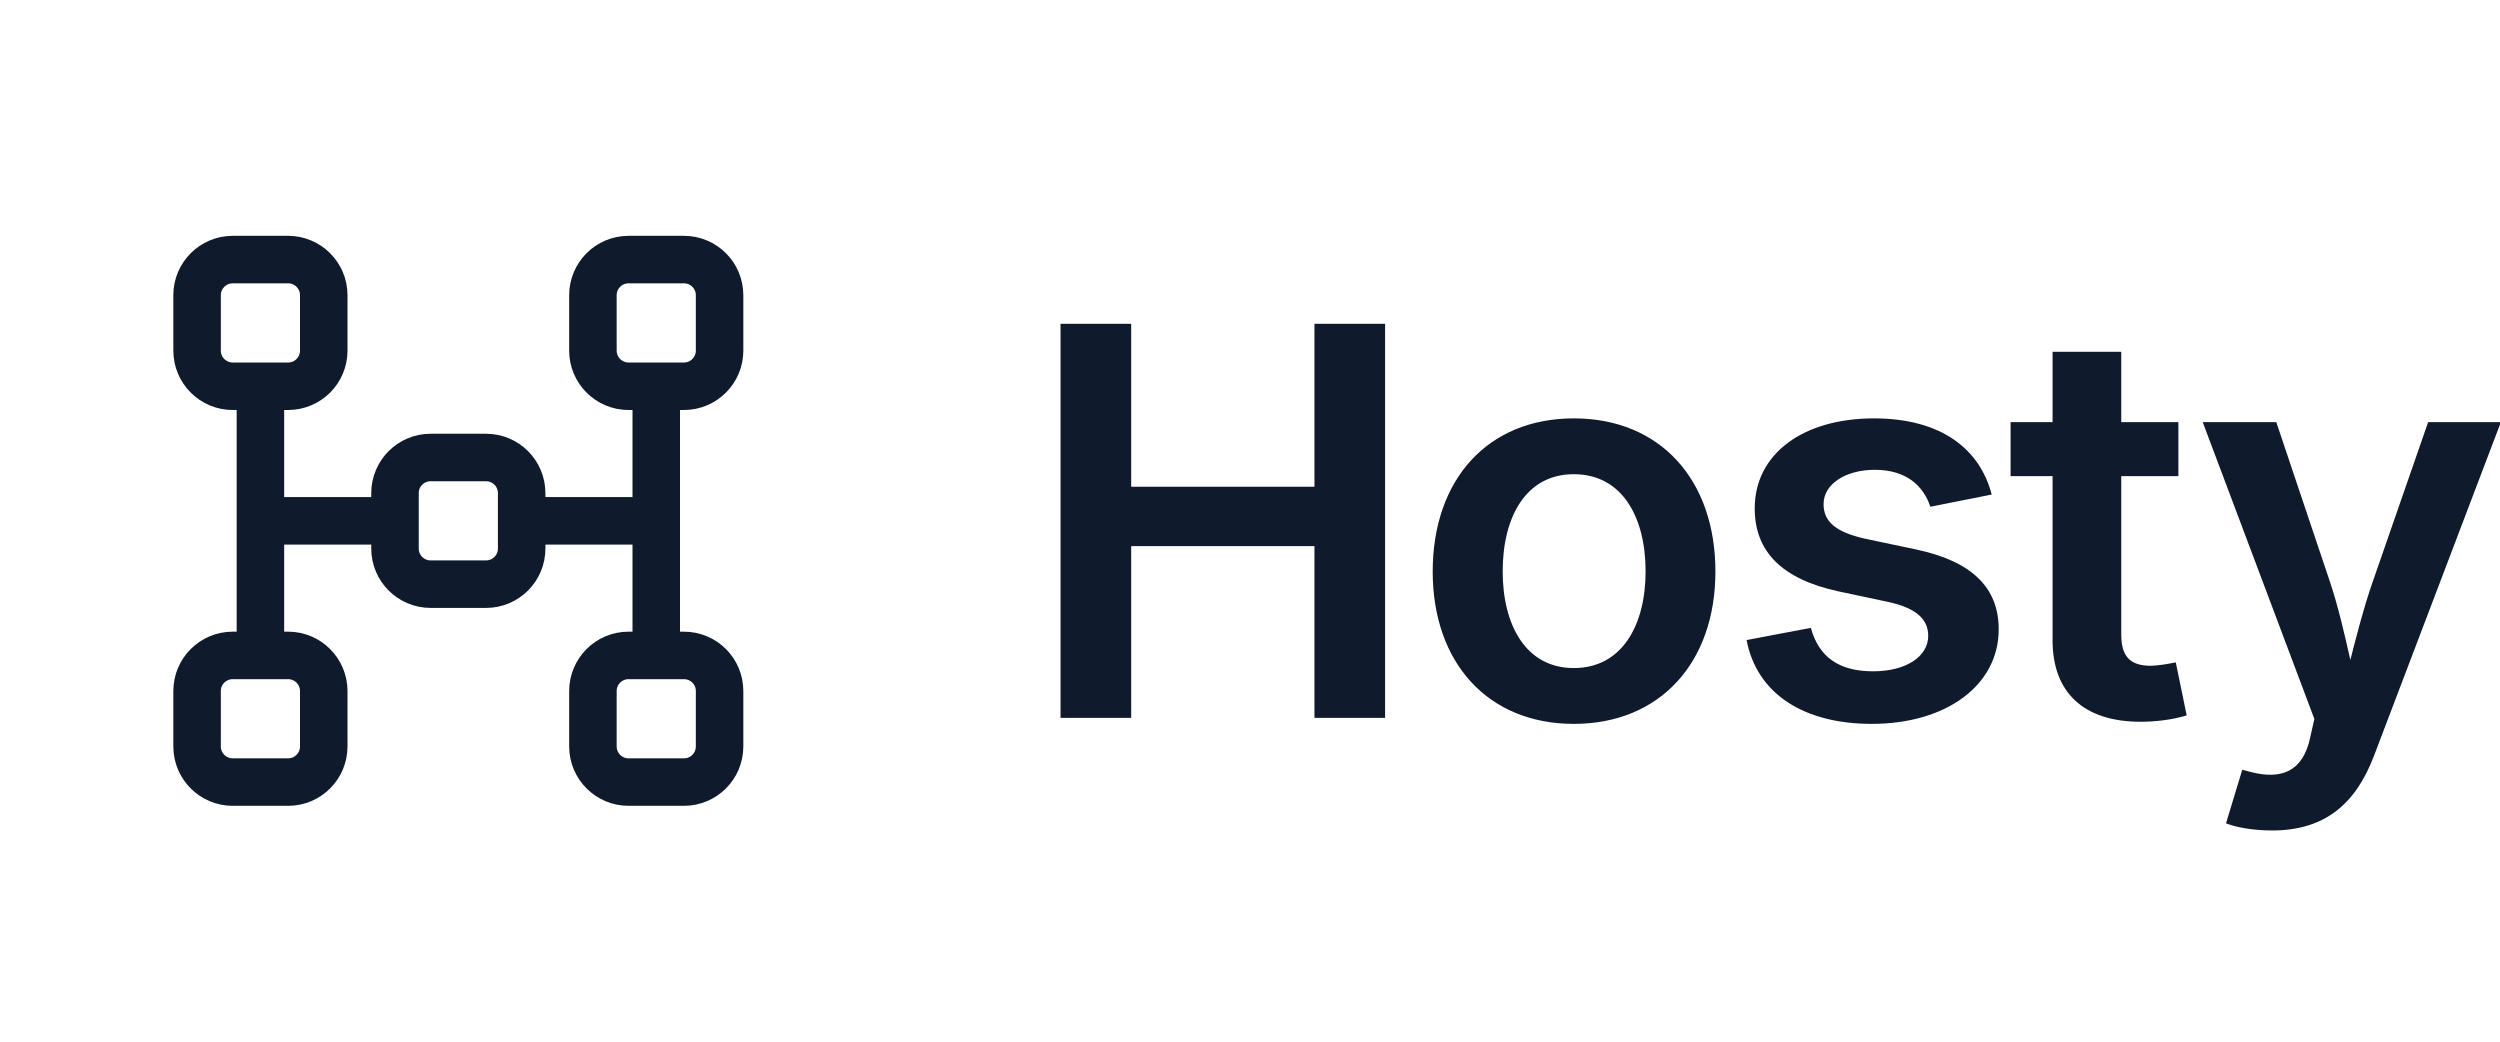
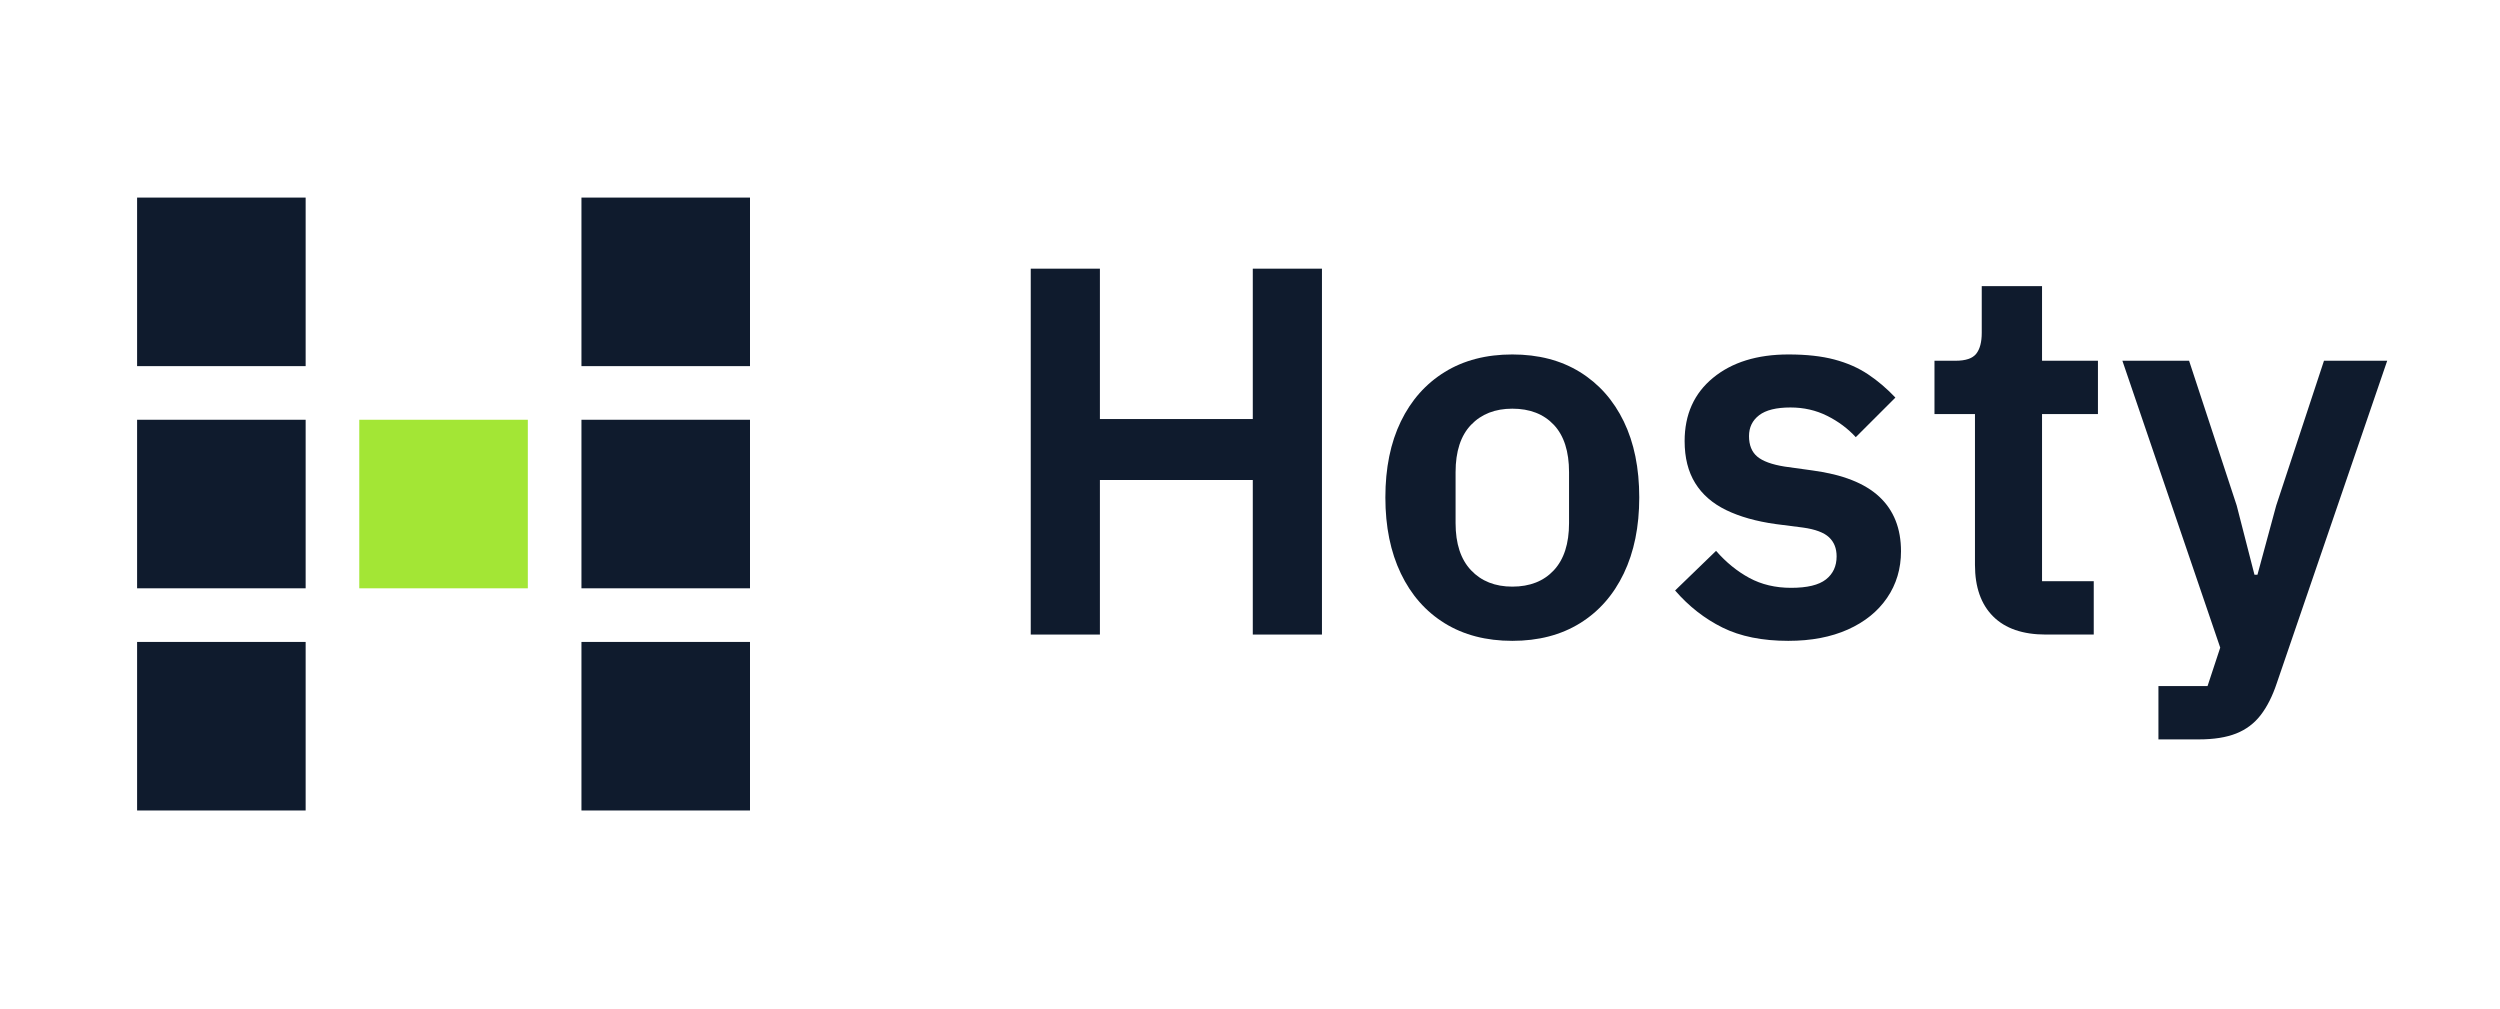
- <svg xmlns="http://www.w3.org/2000/svg" viewBox="0 0 240 100">
+ <svg xmlns="http://www.w3.org/2000/svg" viewBox="0 0 248 100">
  <g transform="translate(6 12) scale(0.76)">
-     <g fill="none" stroke="#0F1B2D" stroke-width="6" stroke-linecap="round" stroke-linejoin="round">
-       <path d="M25 36 V64 M75 36 V64 M25 50 H39 M61 50 H75" />
-       <rect x="17" y="17" width="16" height="16" rx="4.5" />
-       <rect x="67" y="17" width="16" height="16" rx="4.5" />
-       <rect x="17" y="67" width="16" height="16" rx="4.5" />
-       <rect x="67" y="67" width="16" height="16" rx="4.5" />
-       <rect x="42" y="42" width="16" height="16" rx="4.5" />
-     </g>
+     <rect x="10" y="10" width="22" height="22" fill="#0F1B2D" />
+     <rect x="68" y="10" width="22" height="22" fill="#0F1B2D" />
+     <rect x="10" y="39" width="22" height="22" fill="#0F1B2D" />
+     <rect x="39" y="39" width="22" height="22" fill="#A3E635" />
+     <rect x="68" y="39" width="22" height="22" fill="#0F1B2D" />
+     <rect x="10" y="68" width="22" height="22" fill="#0F1B2D" />
+     <rect x="68" y="68" width="22" height="22" fill="#0F1B2D" />
  </g>
-   <text x="98" y="50" dominant-baseline="central" font-family="Inter, 'Helvetica Neue', Arial, sans-serif" font-size="52" font-weight="600" letter-spacing="-1.5" fill="#0F1B2D">Hosty</text>
+   <g fill="#0F1B2D" transform="translate(98 62.948) scale(0.052 -0.052)">
+     <path transform="translate(0 0)" d="M505.324 0V294.849H213.661V0H81.72V698H213.661V411.151H505.324V698H637.266V0Z" />
+     <path transform="translate(719 0)" d="M281.41 -12Q206.77 -12 152.507 21.5Q98.245 55 68.745 116.558Q39.245 178.115 39.245 261.525Q39.245 345.64 68.745 406.493Q98.245 467.345 152.507 500.845Q206.77 534.345 281.41 534.345Q356.05 534.345 410.313 500.845Q464.575 467.345 494.075 406.493Q523.575 345.64 523.575 261.525Q523.575 178.115 494.075 116.558Q464.575 55 410.313 21.5Q356.05 -12 281.41 -12ZM281.41 91.431Q331.605 91.431 360.619 122.618Q389.634 153.805 389.634 212.54V309.805Q389.634 369.245 360.619 400.08Q331.605 430.914 281.41 430.914Q232.215 430.914 202.701 400.08Q173.186 369.245 173.186 309.805V212.54Q173.186 153.805 202.701 122.618Q232.215 91.431 281.41 91.431Z" />
+     <path transform="translate(1282 0)" d="M244.935 -12Q170.41 -12 119.295 13.385Q68.18 38.77 28.95 84.065L107.1 159.676Q135.69 126.906 170.575 108.021Q205.46 89.136 250.23 89.136Q296.295 89.136 316.687 105.143Q337.08 121.151 337.08 149.165Q337.08 172.115 322.515 185.655Q307.95 199.195 273.165 204.08L220.885 210.785Q165.425 218.49 126.367 237.457Q87.31 256.425 67.22 289.04Q47.13 321.655 47.13 368.95Q47.13 445.245 101.392 489.795Q155.655 534.345 245.23 534.345Q296.395 534.345 332.773 524.698Q369.151 515.05 396.913 496.55Q424.676 478.05 449.201 452.05L373.64 376.555Q351 401.26 319.058 417.234Q287.115 433.209 249.1 433.209Q208.561 433.209 189.258 418.407Q169.956 403.605 169.956 378.59Q169.956 352.87 185.586 339.6Q201.215 326.33 237.935 320.445L291.33 313.035Q377.33 301.445 418.618 262.83Q459.906 224.215 459.906 158.87Q459.906 108.87 433.381 70.05Q406.856 31.23 358.568 9.615Q310.28 -12 244.935 -12Z" />
+     <path transform="translate(1781 0)" d="M328.611 0H237.071Q171.395 0 136.705 34.575Q102.015 69.151 102.015 132.941V420.619H24.77V522.345H65.015Q93.866 522.345 104.408 535.665Q114.95 548.985 114.95 575.69V664.64H229.956V522.345H336.611V420.619H229.956V101.726H328.611Z" />
+     <path transform="translate(2155 0)" d="M302.676 246.077 393.835 522.345H514.431L303.876 -92.504Q291.466 -129.849 273.031 -153.695Q254.596 -177.54 226.251 -188.77Q197.906 -200 154.971 -200H78.015V-98.274H171.705L195.9 -24.935L9.245 522.345H136.481L227.345 246.077L261.215 114.136H266.92Z" />
+   </g>
</svg>
